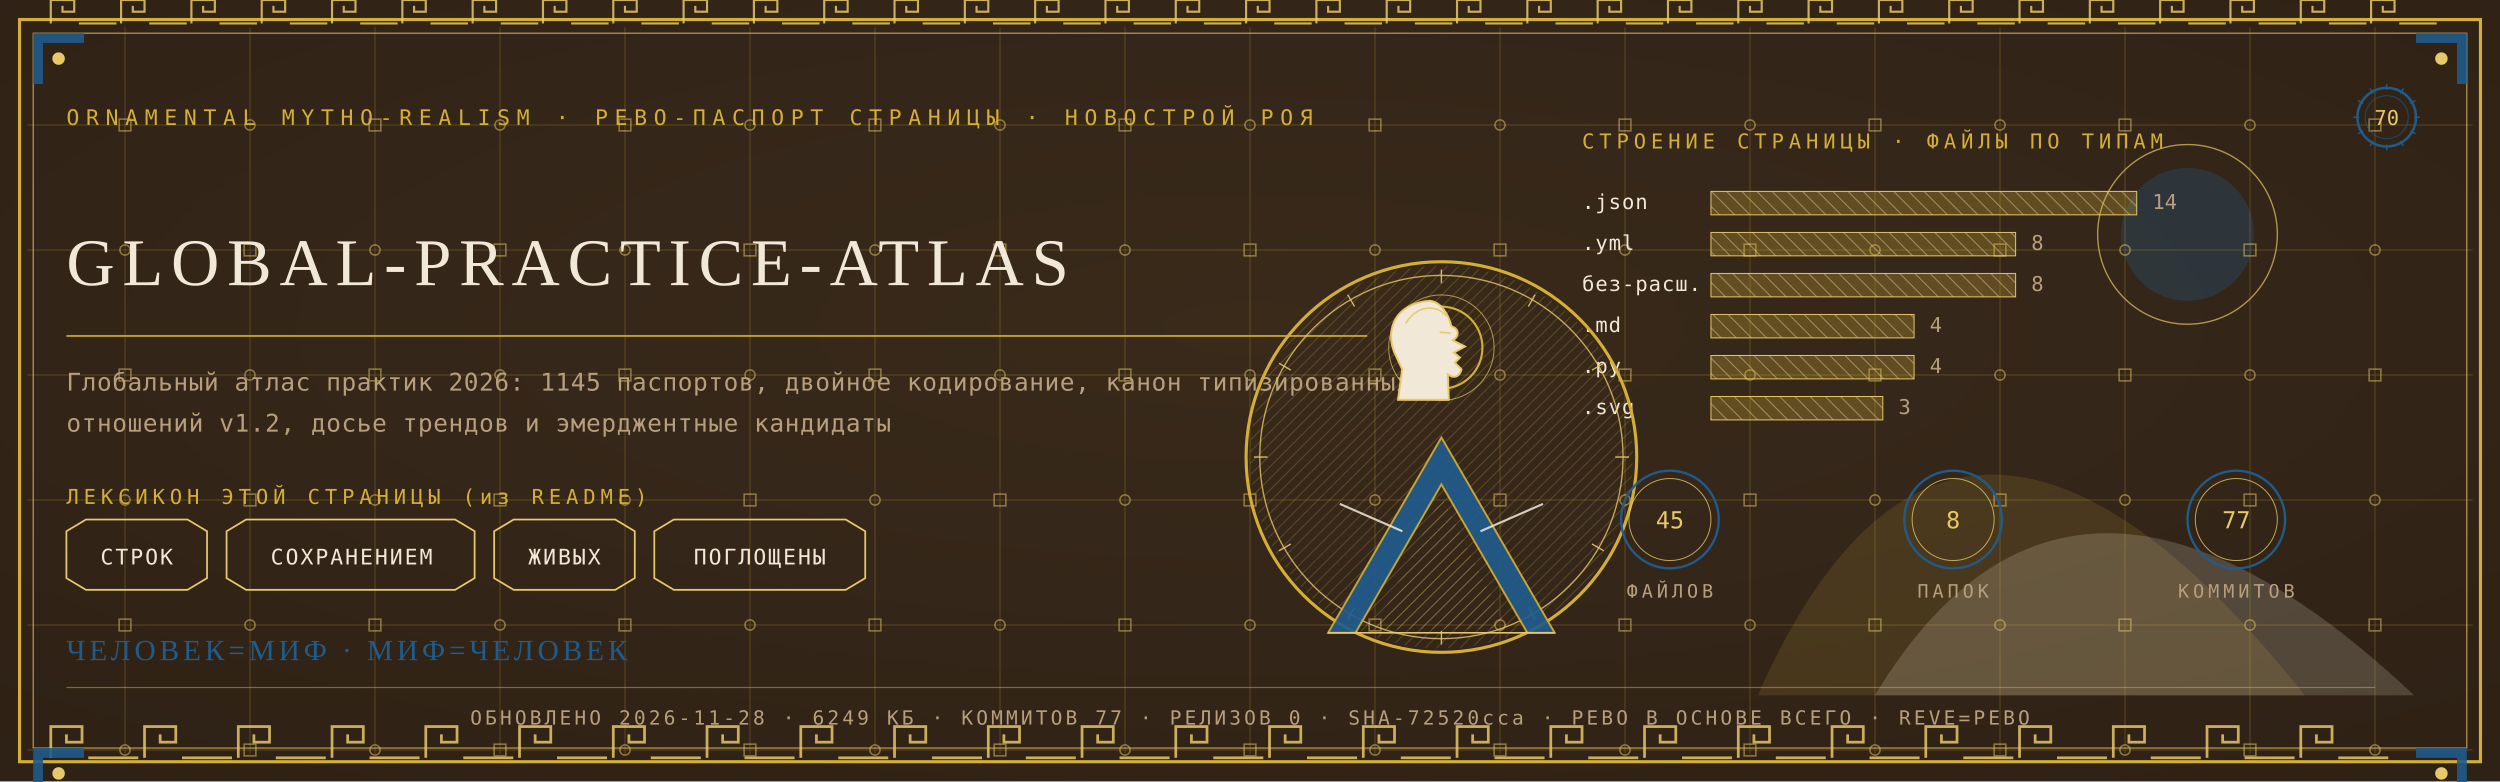
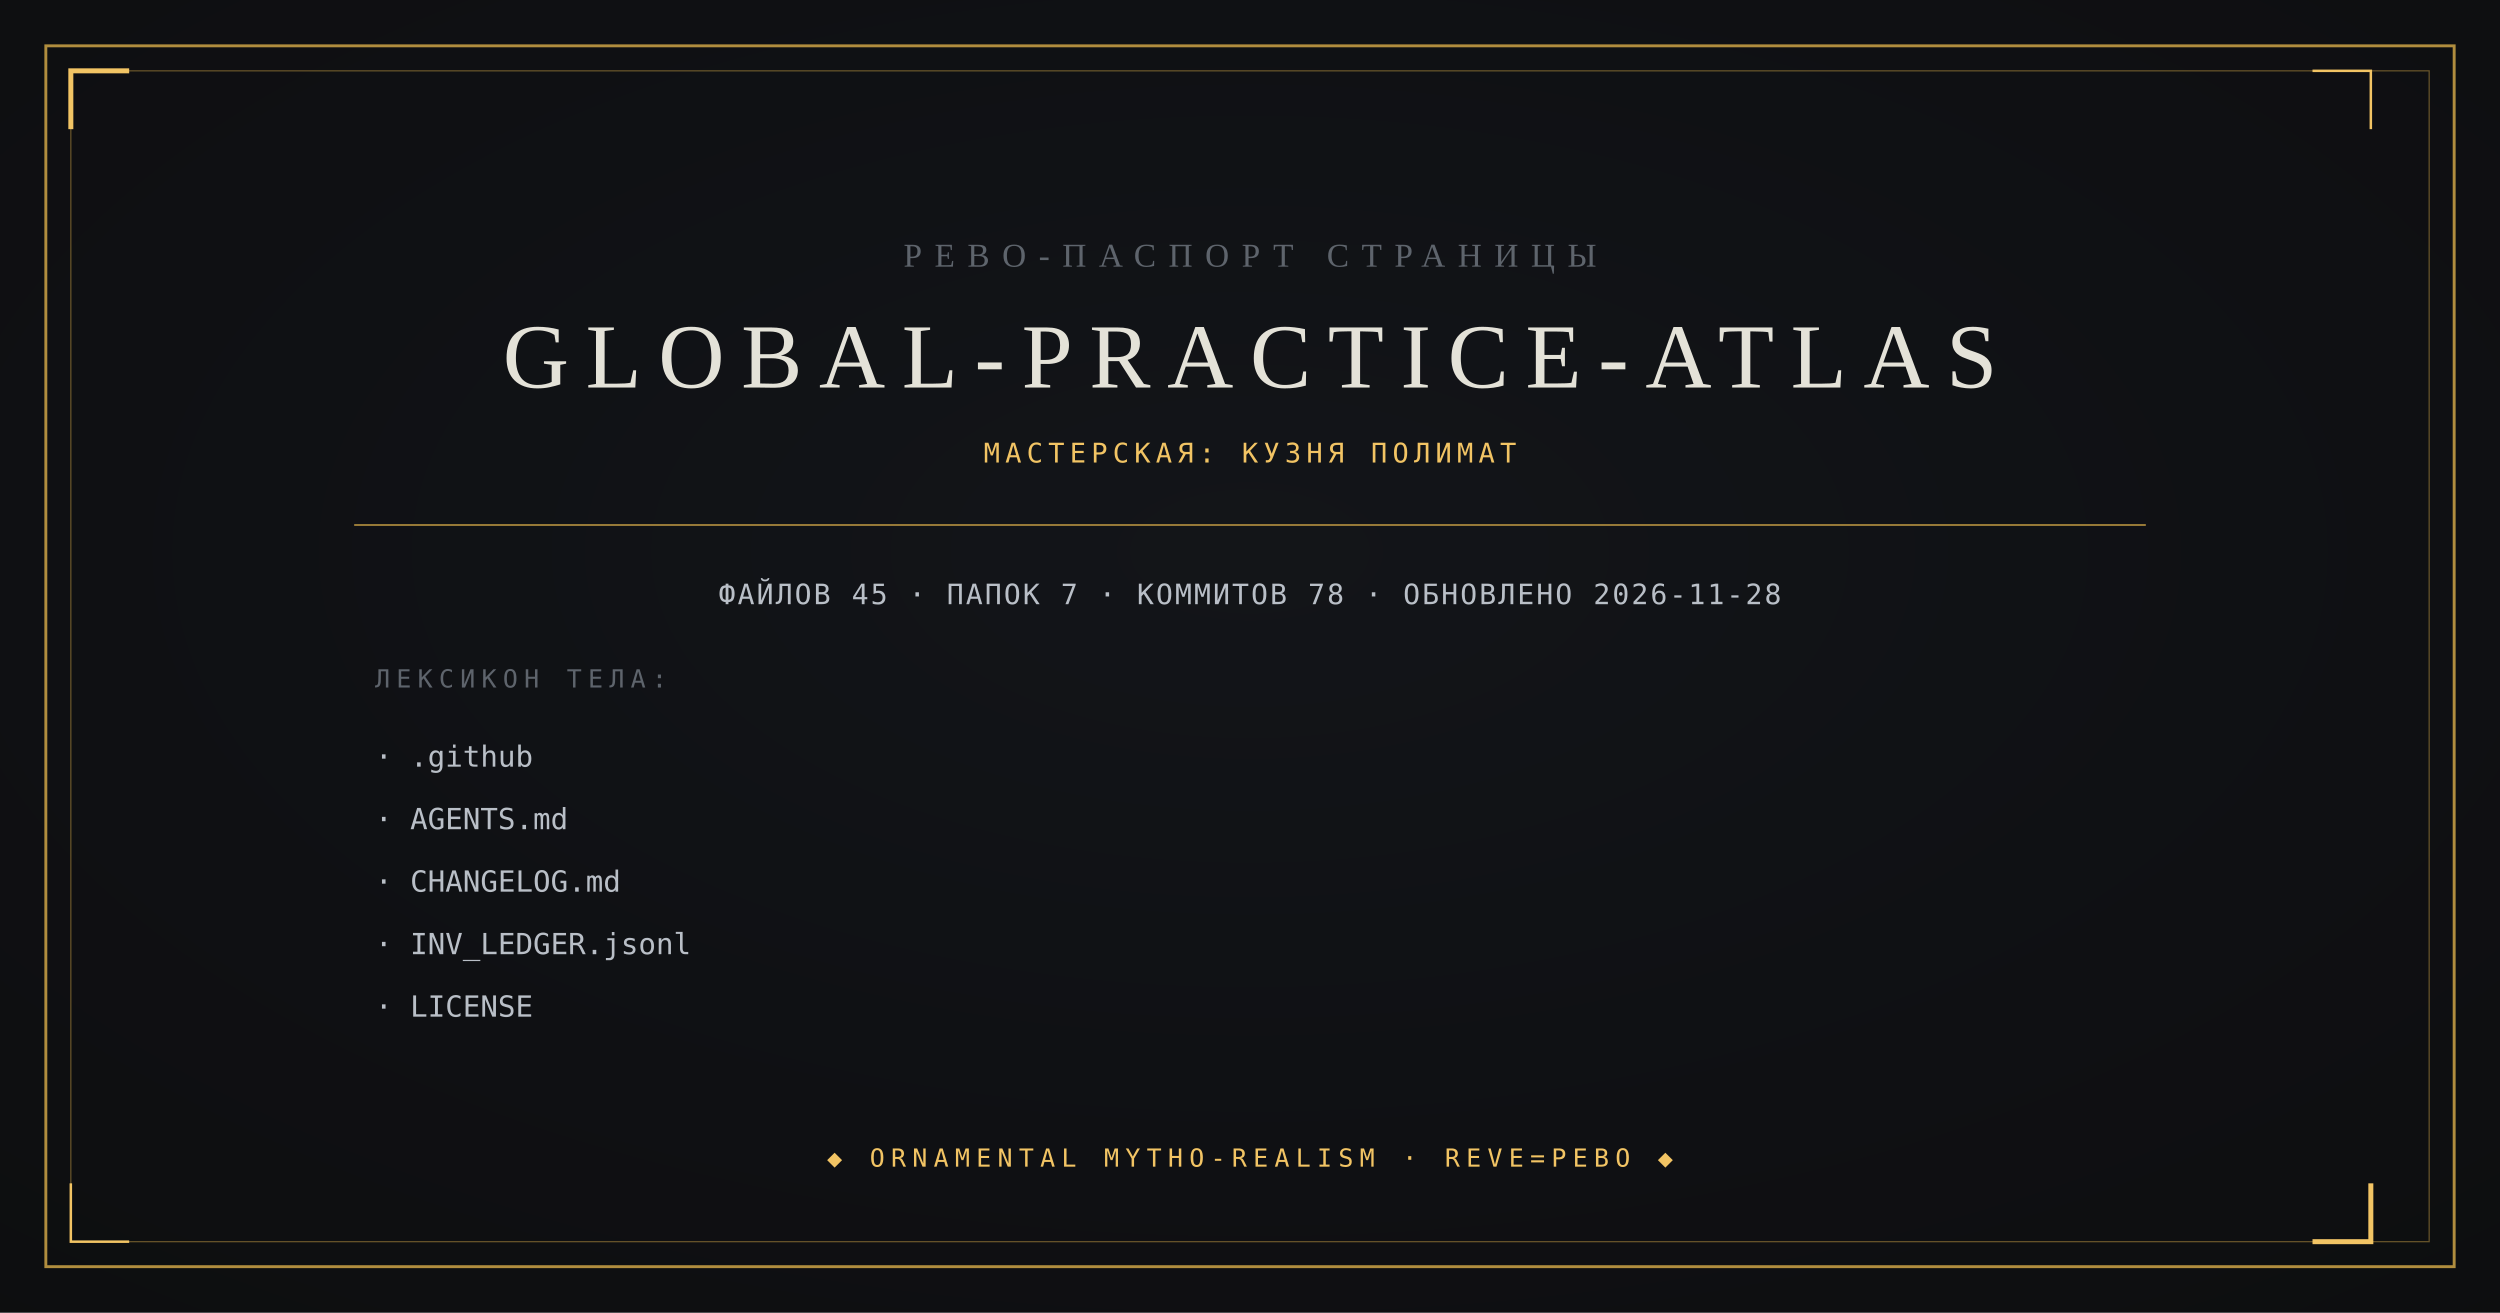
- <svg xmlns="http://www.w3.org/2000/svg" viewBox="0 0 1280 400" width="1280" height="400">
-   <defs>
-     <radialGradient id="rp70" cx="0.5" cy="0.42" r="1.1">
-       <stop offset="0" stop-color="#3A2A1B" />
-       <stop offset="1" stop-color="#2A1D12" />
-     </radialGradient>
-     <pattern id="hatchm" width="4.2" height="4.2" patternUnits="userSpaceOnUse" patternTransform="rotate(45)">
-       <rect width="4.2" height="4.2" fill="none" />
-       <line x1="0" y1="0" x2="0" y2="4.2" stroke="#E8C868" stroke-width="0.5" />
-     </pattern>
-     <pattern id="hatchv" width="5.5" height="5.5" patternUnits="userSpaceOnUse" patternTransform="rotate(-45)">
-       <rect width="5.5" height="5.5" fill="none" />
-       <line x1="0" y1="0" x2="0" y2="5.5" stroke="#F1E8D8" stroke-width="0.5" />
-     </pattern>
-   </defs>
-   <rect width="1280" height="400" fill="#2A1D12" />
-   <rect width="1280" height="400" fill="url(#rp70)" opacity="0.94" />
-   <path d="M 900 356 Q 1000 130 1180 356 Z" fill="#D4AF37" opacity="0.14" />
-   <path d="M 960 356 Q 1060 190 1236 356 Z" fill="#F1E8D8" opacity="0.18" />
-   <circle cx="1120" cy="120" r="34" fill="#1F5B8B" opacity="0.30" />
-   <circle cx="1120" cy="120" r="46" fill="none" stroke="#E8C868" stroke-width="0.7" opacity="0.7" />
-   <g stroke="#D4AF37" stroke-width="0.45" opacity="0.30">
-     <line x1="64" y1="14" x2="64" y2="386" />
-     <line x1="128" y1="14" x2="128" y2="386" />
-     <line x1="192" y1="14" x2="192" y2="386" />
-     <line x1="256" y1="14" x2="256" y2="386" />
-     <line x1="320" y1="14" x2="320" y2="386" />
-     <line x1="384" y1="14" x2="384" y2="386" />
-     <line x1="448" y1="14" x2="448" y2="386" />
-     <line x1="512" y1="14" x2="512" y2="386" />
-     <line x1="576" y1="14" x2="576" y2="386" />
-     <line x1="640" y1="14" x2="640" y2="386" />
-     <line x1="704" y1="14" x2="704" y2="386" />
-     <line x1="768" y1="14" x2="768" y2="386" />
-     <line x1="832" y1="14" x2="832" y2="386" />
-     <line x1="896" y1="14" x2="896" y2="386" />
-     <line x1="960" y1="14" x2="960" y2="386" />
-     <line x1="1024" y1="14" x2="1024" y2="386" />
-     <line x1="1088" y1="14" x2="1088" y2="386" />
-     <line x1="1152" y1="14" x2="1152" y2="386" />
-     <line x1="1216" y1="14" x2="1216" y2="386" />
-     <line x1="14" y1="64" x2="1266" y2="64" />
-     <line x1="14" y1="128" x2="1266" y2="128" />
-     <line x1="14" y1="192" x2="1266" y2="192" />
-     <line x1="14" y1="256" x2="1266" y2="256" />
-     <line x1="14" y1="320" x2="1266" y2="320" />
-     <line x1="14" y1="384" x2="1266" y2="384" />
-   </g>
-   <g fill="none" stroke="#E8C868" stroke-width="0.8" opacity="0.5">
-     <rect x="61" y="61" width="6" height="6" />
-     <circle cx="64" cy="128" r="2.6" />
-     <rect x="61" y="189" width="6" height="6" />
-     <circle cx="64" cy="256" r="2.6" />
-     <rect x="61" y="317" width="6" height="6" />
-     <circle cx="64" cy="384" r="2.6" />
-     <circle cx="128" cy="64" r="2.6" />
-     <rect x="125" y="125" width="6" height="6" />
-     <circle cx="128" cy="192" r="2.6" />
-     <rect x="125" y="253" width="6" height="6" />
-     <circle cx="128" cy="320" r="2.6" />
-     <rect x="125" y="381" width="6" height="6" />
-     <rect x="189" y="61" width="6" height="6" />
-     <circle cx="192" cy="128" r="2.6" />
-     <rect x="189" y="189" width="6" height="6" />
-     <circle cx="192" cy="256" r="2.6" />
-     <rect x="189" y="317" width="6" height="6" />
-     <circle cx="192" cy="384" r="2.6" />
-     <circle cx="256" cy="64" r="2.6" />
-     <rect x="253" y="125" width="6" height="6" />
-     <circle cx="256" cy="192" r="2.6" />
-     <rect x="253" y="253" width="6" height="6" />
-     <circle cx="256" cy="320" r="2.6" />
-     <rect x="253" y="381" width="6" height="6" />
-     <rect x="317" y="61" width="6" height="6" />
-     <circle cx="320" cy="128" r="2.6" />
-     <rect x="317" y="189" width="6" height="6" />
-     <circle cx="320" cy="256" r="2.6" />
-     <rect x="317" y="317" width="6" height="6" />
-     <circle cx="320" cy="384" r="2.6" />
-     <circle cx="384" cy="64" r="2.6" />
-     <rect x="381" y="125" width="6" height="6" />
-     <circle cx="384" cy="192" r="2.6" />
-     <rect x="381" y="253" width="6" height="6" />
-     <circle cx="384" cy="320" r="2.6" />
-     <rect x="381" y="381" width="6" height="6" />
-     <rect x="445" y="61" width="6" height="6" />
-     <circle cx="448" cy="128" r="2.6" />
-     <rect x="445" y="189" width="6" height="6" />
-     <circle cx="448" cy="256" r="2.6" />
-     <rect x="445" y="317" width="6" height="6" />
-     <circle cx="448" cy="384" r="2.6" />
-     <circle cx="512" cy="64" r="2.6" />
-     <rect x="509" y="125" width="6" height="6" />
-     <circle cx="512" cy="192" r="2.6" />
-     <rect x="509" y="253" width="6" height="6" />
-     <circle cx="512" cy="320" r="2.6" />
-     <rect x="509" y="381" width="6" height="6" />
-     <rect x="573" y="61" width="6" height="6" />
-     <circle cx="576" cy="128" r="2.6" />
-     <rect x="573" y="189" width="6" height="6" />
-     <circle cx="576" cy="256" r="2.6" />
-     <rect x="573" y="317" width="6" height="6" />
-     <circle cx="576" cy="384" r="2.6" />
-     <circle cx="640" cy="64" r="2.6" />
-     <rect x="637" y="125" width="6" height="6" />
-     <circle cx="640" cy="192" r="2.6" />
-     <rect x="637" y="253" width="6" height="6" />
-     <circle cx="640" cy="320" r="2.6" />
-     <rect x="637" y="381" width="6" height="6" />
-     <rect x="701" y="61" width="6" height="6" />
-     <circle cx="704" cy="128" r="2.6" />
-     <rect x="701" y="189" width="6" height="6" />
-     <circle cx="704" cy="256" r="2.6" />
-     <rect x="701" y="317" width="6" height="6" />
-     <circle cx="704" cy="384" r="2.6" />
-     <circle cx="768" cy="64" r="2.6" />
-     <rect x="765" y="125" width="6" height="6" />
-     <circle cx="768" cy="192" r="2.6" />
-     <rect x="765" y="253" width="6" height="6" />
-     <circle cx="768" cy="320" r="2.6" />
-     <rect x="765" y="381" width="6" height="6" />
-     <rect x="829" y="61" width="6" height="6" />
-     <circle cx="832" cy="128" r="2.6" />
-     <rect x="829" y="189" width="6" height="6" />
-     <circle cx="832" cy="256" r="2.6" />
-     <rect x="829" y="317" width="6" height="6" />
-     <circle cx="832" cy="384" r="2.6" />
-     <circle cx="896" cy="64" r="2.6" />
-     <rect x="893" y="125" width="6" height="6" />
-     <circle cx="896" cy="192" r="2.6" />
-     <rect x="893" y="253" width="6" height="6" />
-     <circle cx="896" cy="320" r="2.6" />
-     <rect x="893" y="381" width="6" height="6" />
-     <rect x="957" y="61" width="6" height="6" />
-     <circle cx="960" cy="128" r="2.6" />
-     <rect x="957" y="189" width="6" height="6" />
-     <circle cx="960" cy="256" r="2.6" />
-     <rect x="957" y="317" width="6" height="6" />
-     <circle cx="960" cy="384" r="2.6" />
-     <circle cx="1024" cy="64" r="2.6" />
-     <rect x="1021" y="125" width="6" height="6" />
-     <circle cx="1024" cy="192" r="2.6" />
-     <rect x="1021" y="253" width="6" height="6" />
-     <circle cx="1024" cy="320" r="2.6" />
-     <rect x="1021" y="381" width="6" height="6" />
-     <rect x="1085" y="61" width="6" height="6" />
-     <circle cx="1088" cy="128" r="2.6" />
-     <rect x="1085" y="189" width="6" height="6" />
-     <circle cx="1088" cy="256" r="2.6" />
-     <rect x="1085" y="317" width="6" height="6" />
-     <circle cx="1088" cy="384" r="2.6" />
-     <circle cx="1152" cy="64" r="2.6" />
-     <rect x="1149" y="125" width="6" height="6" />
-     <circle cx="1152" cy="192" r="2.6" />
-     <rect x="1149" y="253" width="6" height="6" />
-     <circle cx="1152" cy="320" r="2.6" />
-     <rect x="1149" y="381" width="6" height="6" />
-     <rect x="1213" y="61" width="6" height="6" />
-     <circle cx="1216" cy="128" r="2.6" />
-     <rect x="1213" y="189" width="6" height="6" />
-     <circle cx="1216" cy="256" r="2.6" />
-     <rect x="1213" y="317" width="6" height="6" />
-     <circle cx="1216" cy="384" r="2.6" />
-   </g>
-   <rect x="10" y="10" width="1260" height="380" fill="none" stroke="#D4AF37" stroke-width="1.6" />
-   <rect x="17" y="17" width="1246" height="366" fill="none" stroke="#E8C868" stroke-width="0.6" opacity="0.75" />
-   <g fill="none" stroke="#E8C868" stroke-width="1.4" opacity="0.85">
-     <path d="M 26 388 L 26 372 L 42 372 L 42 380.0 L 34.0 380.0 L 34.0 376.0" />
-     <line x1="45.2" y1="388" x2="70.8" y2="388" />
-     <path d="M 74 388 L 74 372 L 90 372 L 90 380.0 L 82.0 380.0 L 82.0 376.0" />
-     <line x1="93.2" y1="388" x2="118.8" y2="388" />
-     <path d="M 122 388 L 122 372 L 138 372 L 138 380.0 L 130.0 380.0 L 130.0 376.0" />
-     <line x1="141.2" y1="388" x2="166.8" y2="388" />
-     <path d="M 170 388 L 170 372 L 186 372 L 186 380.0 L 178.0 380.0 L 178.0 376.0" />
-     <line x1="189.2" y1="388" x2="214.8" y2="388" />
-     <path d="M 218 388 L 218 372 L 234 372 L 234 380.0 L 226.0 380.0 L 226.0 376.0" />
-     <line x1="237.2" y1="388" x2="262.8" y2="388" />
-     <path d="M 266 388 L 266 372 L 282 372 L 282 380.0 L 274.0 380.0 L 274.0 376.0" />
-     <line x1="285.2" y1="388" x2="310.8" y2="388" />
-     <path d="M 314 388 L 314 372 L 330 372 L 330 380.0 L 322.0 380.0 L 322.0 376.0" />
-     <line x1="333.2" y1="388" x2="358.8" y2="388" />
-     <path d="M 362 388 L 362 372 L 378 372 L 378 380.0 L 370.0 380.0 L 370.0 376.0" />
-     <line x1="381.2" y1="388" x2="406.8" y2="388" />
-     <path d="M 410 388 L 410 372 L 426 372 L 426 380.0 L 418.0 380.0 L 418.0 376.0" />
-     <line x1="429.2" y1="388" x2="454.8" y2="388" />
-     <path d="M 458 388 L 458 372 L 474 372 L 474 380.0 L 466.0 380.0 L 466.0 376.0" />
-     <line x1="477.2" y1="388" x2="502.8" y2="388" />
-     <path d="M 506 388 L 506 372 L 522 372 L 522 380.0 L 514.0 380.0 L 514.0 376.0" />
-     <line x1="525.2" y1="388" x2="550.8" y2="388" />
-     <path d="M 554 388 L 554 372 L 570 372 L 570 380.0 L 562.0 380.0 L 562.0 376.0" />
-     <line x1="573.2" y1="388" x2="598.8" y2="388" />
-     <path d="M 602 388 L 602 372 L 618 372 L 618 380.0 L 610.0 380.0 L 610.0 376.0" />
-     <line x1="621.2" y1="388" x2="646.8" y2="388" />
-     <path d="M 650 388 L 650 372 L 666 372 L 666 380.0 L 658.0 380.0 L 658.0 376.0" />
-     <line x1="669.2" y1="388" x2="694.8" y2="388" />
-     <path d="M 698 388 L 698 372 L 714 372 L 714 380.0 L 706.0 380.0 L 706.0 376.0" />
-     <line x1="717.2" y1="388" x2="742.8" y2="388" />
-     <path d="M 746 388 L 746 372 L 762 372 L 762 380.0 L 754.0 380.0 L 754.0 376.0" />
-     <line x1="765.2" y1="388" x2="790.8" y2="388" />
-     <path d="M 794 388 L 794 372 L 810 372 L 810 380.0 L 802.0 380.0 L 802.0 376.0" />
-     <line x1="813.2" y1="388" x2="838.8" y2="388" />
-     <path d="M 842 388 L 842 372 L 858 372 L 858 380.0 L 850.0 380.0 L 850.0 376.0" />
-     <line x1="861.2" y1="388" x2="886.8" y2="388" />
-     <path d="M 890 388 L 890 372 L 906 372 L 906 380.0 L 898.0 380.0 L 898.0 376.0" />
-     <line x1="909.2" y1="388" x2="934.8" y2="388" />
-     <path d="M 938 388 L 938 372 L 954 372 L 954 380.0 L 946.0 380.0 L 946.0 376.0" />
-     <line x1="957.2" y1="388" x2="982.8" y2="388" />
-     <path d="M 986 388 L 986 372 L 1002 372 L 1002 380.0 L 994.0 380.0 L 994.0 376.0" />
-     <line x1="1005.2" y1="388" x2="1030.8" y2="388" />
-     <path d="M 1034 388 L 1034 372 L 1050 372 L 1050 380.0 L 1042.0 380.0 L 1042.0 376.0" />
-     <line x1="1053.2" y1="388" x2="1078.8" y2="388" />
-     <path d="M 1082 388 L 1082 372 L 1098 372 L 1098 380.0 L 1090.0 380.0 L 1090.0 376.0" />
-     <line x1="1101.2" y1="388" x2="1126.8" y2="388" />
-     <path d="M 1130 388 L 1130 372 L 1146 372 L 1146 380.0 L 1138.0 380.0 L 1138.0 376.0" />
-     <line x1="1149.2" y1="388" x2="1174.8" y2="388" />
-     <path d="M 1178 388 L 1178 372 L 1194 372 L 1194 380.0 L 1186.0 380.0 L 1186.0 376.0" />
-     <line x1="1197.2" y1="388" x2="1222.8" y2="388" />
-   </g>
-   <g fill="none" stroke="#E8C868" stroke-width="1.1" opacity="0.85">
-     <path d="M 26 12 L 26 0 L 38 0 L 38 6.0 L 32.0 6.0 L 32.0 3.0" />
-     <line x1="40.4" y1="12" x2="59.6" y2="12" />
-     <path d="M 62 12 L 62 0 L 74 0 L 74 6.0 L 68.0 6.0 L 68.0 3.0" />
-     <line x1="76.4" y1="12" x2="95.6" y2="12" />
-     <path d="M 98 12 L 98 0 L 110 0 L 110 6.0 L 104.0 6.0 L 104.0 3.0" />
-     <line x1="112.4" y1="12" x2="131.6" y2="12" />
-     <path d="M 134 12 L 134 0 L 146 0 L 146 6.0 L 140.0 6.0 L 140.0 3.0" />
-     <line x1="148.4" y1="12" x2="167.6" y2="12" />
-     <path d="M 170 12 L 170 0 L 182 0 L 182 6.0 L 176.0 6.0 L 176.0 3.0" />
-     <line x1="184.4" y1="12" x2="203.6" y2="12" />
-     <path d="M 206 12 L 206 0 L 218 0 L 218 6.0 L 212.0 6.0 L 212.0 3.0" />
-     <line x1="220.4" y1="12" x2="239.6" y2="12" />
-     <path d="M 242 12 L 242 0 L 254 0 L 254 6.0 L 248.0 6.0 L 248.0 3.0" />
-     <line x1="256.4" y1="12" x2="275.6" y2="12" />
-     <path d="M 278 12 L 278 0 L 290 0 L 290 6.0 L 284.0 6.0 L 284.0 3.0" />
-     <line x1="292.4" y1="12" x2="311.6" y2="12" />
-     <path d="M 314 12 L 314 0 L 326 0 L 326 6.0 L 320.0 6.0 L 320.0 3.0" />
-     <line x1="328.4" y1="12" x2="347.6" y2="12" />
-     <path d="M 350 12 L 350 0 L 362 0 L 362 6.0 L 356.0 6.0 L 356.0 3.0" />
-     <line x1="364.4" y1="12" x2="383.6" y2="12" />
-     <path d="M 386 12 L 386 0 L 398 0 L 398 6.0 L 392.0 6.0 L 392.0 3.0" />
-     <line x1="400.4" y1="12" x2="419.6" y2="12" />
-     <path d="M 422 12 L 422 0 L 434 0 L 434 6.0 L 428.0 6.0 L 428.0 3.0" />
-     <line x1="436.4" y1="12" x2="455.6" y2="12" />
-     <path d="M 458 12 L 458 0 L 470 0 L 470 6.0 L 464.0 6.0 L 464.0 3.0" />
-     <line x1="472.4" y1="12" x2="491.6" y2="12" />
-     <path d="M 494 12 L 494 0 L 506 0 L 506 6.0 L 500.0 6.0 L 500.0 3.0" />
-     <line x1="508.4" y1="12" x2="527.6" y2="12" />
-     <path d="M 530 12 L 530 0 L 542 0 L 542 6.0 L 536.0 6.0 L 536.0 3.0" />
-     <line x1="544.4" y1="12" x2="563.6" y2="12" />
-     <path d="M 566 12 L 566 0 L 578 0 L 578 6.0 L 572.0 6.0 L 572.0 3.0" />
-     <line x1="580.4" y1="12" x2="599.6" y2="12" />
-     <path d="M 602 12 L 602 0 L 614 0 L 614 6.0 L 608.0 6.0 L 608.0 3.0" />
-     <line x1="616.4" y1="12" x2="635.6" y2="12" />
-     <path d="M 638 12 L 638 0 L 650 0 L 650 6.0 L 644.0 6.0 L 644.0 3.0" />
-     <line x1="652.4" y1="12" x2="671.6" y2="12" />
-     <path d="M 674 12 L 674 0 L 686 0 L 686 6.0 L 680.0 6.0 L 680.0 3.0" />
-     <line x1="688.4" y1="12" x2="707.6" y2="12" />
-     <path d="M 710 12 L 710 0 L 722 0 L 722 6.0 L 716.0 6.0 L 716.0 3.0" />
-     <line x1="724.4" y1="12" x2="743.6" y2="12" />
-     <path d="M 746 12 L 746 0 L 758 0 L 758 6.0 L 752.0 6.0 L 752.0 3.0" />
-     <line x1="760.4" y1="12" x2="779.6" y2="12" />
-     <path d="M 782 12 L 782 0 L 794 0 L 794 6.0 L 788.0 6.0 L 788.0 3.0" />
-     <line x1="796.4" y1="12" x2="815.6" y2="12" />
-     <path d="M 818 12 L 818 0 L 830 0 L 830 6.0 L 824.0 6.0 L 824.0 3.0" />
-     <line x1="832.4" y1="12" x2="851.6" y2="12" />
-     <path d="M 854 12 L 854 0 L 866 0 L 866 6.0 L 860.0 6.0 L 860.0 3.0" />
-     <line x1="868.4" y1="12" x2="887.6" y2="12" />
-     <path d="M 890 12 L 890 0 L 902 0 L 902 6.0 L 896.0 6.0 L 896.0 3.0" />
-     <line x1="904.4" y1="12" x2="923.6" y2="12" />
-     <path d="M 926 12 L 926 0 L 938 0 L 938 6.0 L 932.0 6.0 L 932.0 3.0" />
-     <line x1="940.4" y1="12" x2="959.6" y2="12" />
-     <path d="M 962 12 L 962 0 L 974 0 L 974 6.0 L 968.0 6.0 L 968.0 3.0" />
-     <line x1="976.4" y1="12" x2="995.6" y2="12" />
-     <path d="M 998 12 L 998 0 L 1010 0 L 1010 6.0 L 1004.0 6.0 L 1004.0 3.0" />
-     <line x1="1012.4" y1="12" x2="1031.6" y2="12" />
-     <path d="M 1034 12 L 1034 0 L 1046 0 L 1046 6.0 L 1040.0 6.0 L 1040.0 3.0" />
-     <line x1="1048.4" y1="12" x2="1067.6" y2="12" />
-     <path d="M 1070 12 L 1070 0 L 1082 0 L 1082 6.0 L 1076.0 6.0 L 1076.0 3.0" />
-     <line x1="1084.4" y1="12" x2="1103.6" y2="12" />
-     <path d="M 1106 12 L 1106 0 L 1118 0 L 1118 6.0 L 1112.0 6.0 L 1112.0 3.0" />
-     <line x1="1120.4" y1="12" x2="1139.6" y2="12" />
-     <path d="M 1142 12 L 1142 0 L 1154 0 L 1154 6.0 L 1148.0 6.0 L 1148.0 3.0" />
-     <line x1="1156.4" y1="12" x2="1175.6" y2="12" />
-     <path d="M 1178 12 L 1178 0 L 1190 0 L 1190 6.0 L 1184.0 6.0 L 1184.0 3.0" />
-     <line x1="1192.4" y1="12" x2="1211.6" y2="12" />
-     <path d="M 1214 12 L 1214 0 L 1226 0 L 1226 6.0 L 1220.0 6.0 L 1220.0 3.0" />
-     <line x1="1228.4" y1="12" x2="1247.6" y2="12" />
-   </g>
-   <g transform="translate(17,17) scale(1,1)">
-     <path d="M 0 0 L 26 0 L 26 5 L 5 5 L 5 26 L 0 26 Z" fill="#1F5B8B" opacity="0.9" />
-     <circle cx="13" cy="13" r="3.2" fill="#E8C868" />
-   </g>
-   <g transform="translate(1263,17) scale(-1,1)">
-     <path d="M 0 0 L 26 0 L 26 5 L 5 5 L 5 26 L 0 26 Z" fill="#1F5B8B" opacity="0.9" />
-     <circle cx="13" cy="13" r="3.2" fill="#E8C868" />
-   </g>
-   <g transform="translate(17,383) scale(1,1)">
-     <path d="M 0 0 L 26 0 L 26 5 L 5 5 L 5 26 L 0 26 Z" fill="#1F5B8B" opacity="0.9" />
-     <circle cx="13" cy="13" r="3.2" fill="#E8C868" />
-   </g>
-   <g transform="translate(1263,383) scale(-1,1)">
-     <path d="M 0 0 L 26 0 L 26 5 L 5 5 L 5 26 L 0 26 Z" fill="#1F5B8B" opacity="0.9" />
-     <circle cx="13" cy="13" r="3.2" fill="#E8C868" />
-   </g>
-   <text x="34" y="64" font-family="'Cascadia Mono', ui-monospace, Consolas, monospace" font-size="11" fill="#D4AF37" letter-spacing="3.4">ORNAMENTAL MYTHO-REALISM · РЕВО-ПАСПОРТ СТРАНИЦЫ · НОВОСТРОЙ РОЯ</text>
-   <g transform="translate(1222,60)">
-     <circle r="15" fill="none" stroke="#1F5B8B" stroke-width="1.3" />
-     <circle r="11" fill="none" stroke="#1F5B8B" stroke-width="0.55" opacity="0.6" />
-     <text y="4" text-anchor="middle" font-family="'Cascadia Mono', ui-monospace, Consolas, monospace" font-size="10.5" fill="#E8C868">70</text>
-     <g stroke="#1F5B8B" stroke-width="0.7">
-       <line x1="0" y1="-17" x2="0" y2="-14" transform="rotate(0)" />
-       <line x1="0" y1="-17" x2="0" y2="-14" transform="rotate(30)" />
-       <line x1="0" y1="-17" x2="0" y2="-14" transform="rotate(60)" />
-       <line x1="0" y1="-17" x2="0" y2="-14" transform="rotate(90)" />
-       <line x1="0" y1="-17" x2="0" y2="-14" transform="rotate(120)" />
-       <line x1="0" y1="-17" x2="0" y2="-14" transform="rotate(150)" />
-       <line x1="0" y1="-17" x2="0" y2="-14" transform="rotate(180)" />
-       <line x1="0" y1="-17" x2="0" y2="-14" transform="rotate(210)" />
-       <line x1="0" y1="-17" x2="0" y2="-14" transform="rotate(240)" />
-       <line x1="0" y1="-17" x2="0" y2="-14" transform="rotate(270)" />
-       <line x1="0" y1="-17" x2="0" y2="-14" transform="rotate(300)" />
-       <line x1="0" y1="-17" x2="0" y2="-14" transform="rotate(330)" />
-     </g>
-   </g>
-   <text x="34" y="146" font-family="Georgia, 'Times New Roman', serif" font-size="34.2" fill="#F1E8D8" letter-spacing="4">GLOBAL-PRACTICE-ATLAS</text>
-   <line x1="34" y1="172" x2="700" y2="172" stroke="#D4AF37" stroke-width="1" opacity="0.85" />
-   <text x="34" y="200" font-family="'Cascadia Mono', ui-monospace, Consolas, monospace" font-size="12.5" fill="#B79F7E" letter-spacing="0.3">Глобальный атлас практик 2026: 1145 паспортов, двойное кодирование, канон типизированных</text>
-   <text x="34" y="221" font-family="'Cascadia Mono', ui-monospace, Consolas, monospace" font-size="12.5" fill="#B79F7E" letter-spacing="0.3">отношений v1.2, досье трендов и эмерджентные кандидаты</text>
-   <text x="34" y="258" font-family="'Cascadia Mono', ui-monospace, Consolas, monospace" font-size="10.5" fill="#D4AF37" letter-spacing="2.5">ЛЕКСИКОН ЭТОЙ СТРАНИЦЫ (из README)</text>
-   <path d="M 34 272 L 44 266 L 96 266 L 106 272 L 106 296 L 96 302 L 44 302 L 34 296 Z" fill="none" stroke="#E8C868" stroke-width="0.9" />
-   <text x="70" y="289" text-anchor="middle" font-family="'Cascadia Mono', ui-monospace, Consolas, monospace" font-size="11" fill="#F1E8D8" letter-spacing="1">СТРОК</text>
-   <path d="M 116 272 L 126 266 L 233 266 L 243 272 L 243 296 L 233 302 L 126 302 L 116 296 Z" fill="none" stroke="#E8C868" stroke-width="0.9" />
-   <text x="180" y="289" text-anchor="middle" font-family="'Cascadia Mono', ui-monospace, Consolas, monospace" font-size="11" fill="#F1E8D8" letter-spacing="1">СОХРАНЕНИЕМ</text>
-   <path d="M 253 272 L 263 266 L 315 266 L 325 272 L 325 296 L 315 302 L 263 302 L 253 296 Z" fill="none" stroke="#E8C868" stroke-width="0.9" />
-   <text x="289" y="289" text-anchor="middle" font-family="'Cascadia Mono', ui-monospace, Consolas, monospace" font-size="11" fill="#F1E8D8" letter-spacing="1">ЖИВЫХ</text>
-   <path d="M 335 272 L 345 266 L 433 266 L 443 272 L 443 296 L 433 302 L 345 302 L 335 296 Z" fill="none" stroke="#E8C868" stroke-width="0.9" />
-   <text x="389" y="289" text-anchor="middle" font-family="'Cascadia Mono', ui-monospace, Consolas, monospace" font-size="11" fill="#F1E8D8" letter-spacing="1">ПОГЛОЩЕНЫ</text>
-   <text x="810" y="76" font-family="'Cascadia Mono', ui-monospace, Consolas, monospace" font-size="10.5" fill="#D4AF37" letter-spacing="2.5">СТРОЕНИЕ СТРАНИЦЫ · ФАЙЛЫ ПО ТИПАМ</text>
-   <text x="810" y="107" font-family="'Cascadia Mono', ui-monospace, Consolas, monospace" font-size="10.5" fill="#F1E8D8" letter-spacing="0.5">.json</text>
-   <rect x="876" y="98" width="218" height="12" fill="url(#hatchv)" opacity="0.9" />
-   <rect x="876" y="98" width="218" height="12" fill="#D4AF37" opacity="0.28" />
-   <rect x="876" y="98" width="218" height="12" fill="none" stroke="#E8C868" stroke-width="0.5" />
-   <text x="1102" y="107" font-family="'Cascadia Mono', ui-monospace, Consolas, monospace" font-size="10.5" fill="#B79F7E">14</text>
-   <text x="810" y="128" font-family="'Cascadia Mono', ui-monospace, Consolas, monospace" font-size="10.5" fill="#F1E8D8" letter-spacing="0.5">.yml</text>
-   <rect x="876" y="119" width="156" height="12" fill="url(#hatchv)" opacity="0.9" />
-   <rect x="876" y="119" width="156" height="12" fill="#D4AF37" opacity="0.28" />
-   <rect x="876" y="119" width="156" height="12" fill="none" stroke="#E8C868" stroke-width="0.5" />
-   <text x="1040" y="128" font-family="'Cascadia Mono', ui-monospace, Consolas, monospace" font-size="10.5" fill="#B79F7E">8</text>
-   <text x="810" y="149" font-family="'Cascadia Mono', ui-monospace, Consolas, monospace" font-size="10.5" fill="#F1E8D8" letter-spacing="0.5">без-расш.</text>
-   <rect x="876" y="140" width="156" height="12" fill="url(#hatchv)" opacity="0.9" />
-   <rect x="876" y="140" width="156" height="12" fill="#D4AF37" opacity="0.28" />
-   <rect x="876" y="140" width="156" height="12" fill="none" stroke="#E8C868" stroke-width="0.5" />
-   <text x="1040" y="149" font-family="'Cascadia Mono', ui-monospace, Consolas, monospace" font-size="10.5" fill="#B79F7E">8</text>
-   <text x="810" y="170" font-family="'Cascadia Mono', ui-monospace, Consolas, monospace" font-size="10.5" fill="#F1E8D8" letter-spacing="0.5">.md</text>
-   <rect x="876" y="161" width="104" height="12" fill="url(#hatchv)" opacity="0.9" />
-   <rect x="876" y="161" width="104" height="12" fill="#D4AF37" opacity="0.28" />
-   <rect x="876" y="161" width="104" height="12" fill="none" stroke="#E8C868" stroke-width="0.5" />
-   <text x="988" y="170" font-family="'Cascadia Mono', ui-monospace, Consolas, monospace" font-size="10.5" fill="#B79F7E">4</text>
-   <text x="810" y="191" font-family="'Cascadia Mono', ui-monospace, Consolas, monospace" font-size="10.5" fill="#F1E8D8" letter-spacing="0.5">.py</text>
-   <rect x="876" y="182" width="104" height="12" fill="url(#hatchv)" opacity="0.9" />
-   <rect x="876" y="182" width="104" height="12" fill="#D4AF37" opacity="0.28" />
-   <rect x="876" y="182" width="104" height="12" fill="none" stroke="#E8C868" stroke-width="0.5" />
-   <text x="988" y="191" font-family="'Cascadia Mono', ui-monospace, Consolas, monospace" font-size="10.5" fill="#B79F7E">4</text>
-   <text x="810" y="212" font-family="'Cascadia Mono', ui-monospace, Consolas, monospace" font-size="10.5" fill="#F1E8D8" letter-spacing="0.5">.svg</text>
-   <rect x="876" y="203" width="88" height="12" fill="url(#hatchv)" opacity="0.9" />
-   <rect x="876" y="203" width="88" height="12" fill="#D4AF37" opacity="0.28" />
-   <rect x="876" y="203" width="88" height="12" fill="none" stroke="#E8C868" stroke-width="0.5" />
-   <text x="972" y="212" font-family="'Cascadia Mono', ui-monospace, Consolas, monospace" font-size="10.5" fill="#B79F7E">3</text>
-   <g transform="translate(738,234)">
-     <circle r="100" fill="none" stroke="#D4AF37" stroke-width="1.6" />
-     <circle r="93" fill="none" stroke="#E8C868" stroke-width="0.7" opacity="0.8" />
-     <circle r="98" fill="url(#hatchm)" opacity="0.4" />
-     <g stroke="#E8C868" stroke-width="0.7" opacity="0.9">
-       <line x1="0" y1="-96" x2="0" y2="-89" transform="rotate(0)" />
-       <line x1="0" y1="-96" x2="0" y2="-89" transform="rotate(30)" />
-       <line x1="0" y1="-96" x2="0" y2="-89" transform="rotate(60)" />
-       <line x1="0" y1="-96" x2="0" y2="-89" transform="rotate(90)" />
-       <line x1="0" y1="-96" x2="0" y2="-89" transform="rotate(120)" />
-       <line x1="0" y1="-96" x2="0" y2="-89" transform="rotate(150)" />
-       <line x1="0" y1="-96" x2="0" y2="-89" transform="rotate(180)" />
-       <line x1="0" y1="-96" x2="0" y2="-89" transform="rotate(210)" />
-       <line x1="0" y1="-96" x2="0" y2="-89" transform="rotate(240)" />
-       <line x1="0" y1="-96" x2="0" y2="-89" transform="rotate(270)" />
-       <line x1="0" y1="-96" x2="0" y2="-89" transform="rotate(300)" />
-       <line x1="0" y1="-96" x2="0" y2="-89" transform="rotate(330)" />
-     </g>
-     <circle cy="-56" r="21" fill="none" stroke="#D4AF37" stroke-width="1.1" />
-     <circle cy="-56" r="27" fill="none" stroke="#E8C868" stroke-width="0.5" opacity="0.7" />
-     <path d="M -6.0 -80.0 C -23.5 -78.7 -28.7 -65.7 -24.3 -54.0 L -20.1 -44.9 L -22.2 -29.3 L 3.8 -29.3 L 3.3 -42.3 C 6.9 -39.7 9.5 -41.5 10.3 -44.9 L 6.9 -48.3 L 9.5 -50.9 L 6.4 -53.5 L 12.1 -56.6 L 5.9 -59.7 C 9.5 -62.3 9.0 -65.7 5.1 -67.0 C 3.8 -72.7 -0.1 -79.5 -6.0 -80.0 Z" fill="#F1E8D8" stroke="#E8C868" stroke-width="1.0" />
-     <g fill="none" stroke="#E8C868" stroke-width="0.8" opacity="0.95">
-       <path d="M -18.3 -68.3 C -13.1 -77.4 -2.7 -78.7 2.5 -72.2" />
-       <path d="M -0.9 -63.9 L 4.8 -63.4" />
-     </g>
-     <path d="M -58.0 90.0 L 0 -10.0 L 58.0 90.0 L 44.0 90.0 L 0 14.0 L -44.0 90.0 Z" fill="#1F5B8B" opacity="0.92" stroke="#D4AF37" stroke-width="1.0" />
-     <path d="M -34.0 88.0 L 0 20.0 L 34.0 88.0" fill="url(#hatchm)" opacity="0.5" stroke="none" />
-     <path d="M -58.0 90.0 L 58.0 90.0" fill="none" stroke="#E8C868" stroke-width="0.8" />
-     <path d="M -52.0 24.0 L -20.0 38.0" fill="none" stroke="#F1E8D8" stroke-width="1.1" opacity="0.85" />
-     <path d="M 52.0 24.0 L 20.0 38.0" fill="none" stroke="#F1E8D8" stroke-width="1.1" opacity="0.85" />
-   </g>
-   <g transform="translate(855,266)">
-     <circle r="25" fill="none" stroke="#1F5B8B" stroke-width="1.2" />
-     <circle r="21" fill="none" stroke="#E8C868" stroke-width="0.5" opacity="0.8" />
-     <text y="4.5" text-anchor="middle" font-family="'Cascadia Mono', ui-monospace, Consolas, monospace" font-size="12" fill="#E8C868">45</text>
-     <text y="40" text-anchor="middle" font-family="'Cascadia Mono', ui-monospace, Consolas, monospace" font-size="9.5" fill="#B79F7E" letter-spacing="2">ФАЙЛОВ</text>
-   </g>
-   <g transform="translate(1000,266)">
-     <circle r="25" fill="none" stroke="#1F5B8B" stroke-width="1.2" />
-     <circle r="21" fill="none" stroke="#E8C868" stroke-width="0.5" opacity="0.8" />
-     <text y="4.5" text-anchor="middle" font-family="'Cascadia Mono', ui-monospace, Consolas, monospace" font-size="12" fill="#E8C868">8</text>
-     <text y="40" text-anchor="middle" font-family="'Cascadia Mono', ui-monospace, Consolas, monospace" font-size="9.5" fill="#B79F7E" letter-spacing="2">ПАПОК</text>
-   </g>
-   <g transform="translate(1145,266)">
-     <circle r="25" fill="none" stroke="#1F5B8B" stroke-width="1.2" />
-     <circle r="21" fill="none" stroke="#E8C868" stroke-width="0.5" opacity="0.8" />
-     <text y="4.5" text-anchor="middle" font-family="'Cascadia Mono', ui-monospace, Consolas, monospace" font-size="12" fill="#E8C868">77</text>
-     <text y="40" text-anchor="middle" font-family="'Cascadia Mono', ui-monospace, Consolas, monospace" font-size="9.5" fill="#B79F7E" letter-spacing="2">КОММИТОВ</text>
-   </g>
-   <text x="34" y="338" font-family="Georgia, 'Times New Roman', serif" font-size="15" fill="#1F5B8B" letter-spacing="2">ЧЕЛОВЕК=МИФ · МИФ=ЧЕЛОВЕК</text>
-   <line x1="34" y1="352" x2="1216" y2="352" stroke="#D4AF37" stroke-width="0.6" opacity="0.5" />
-   <text x="640" y="371" text-anchor="middle" font-family="'Cascadia Mono', ui-monospace, Consolas, monospace" font-size="10" fill="#B79F7E" letter-spacing="1.6">ОБНОВЛЕНО 2026-11-28 · 6249 КБ · КОММИТОВ 77 · РЕЛИЗОВ 0 · SHA-72520cca · РЕВО В ОСНОВЕ ВСЕГО · REVE=РЕВО</text>
+ <svg xmlns="http://www.w3.org/2000/svg" viewBox="0 0 1200 630" width="1200" height="630">
+   <rect width="1200" height="630" fill="#0B0C0E" />
+   <radialGradient id="v" cx="0.5" cy="0.42" r="0.95">
+     <stop offset="0" stop-color="#14161A" />
+     <stop offset="1" stop-color="#0B0C0E" />
+   </radialGradient>
+   <rect width="1200" height="630" fill="url(#v)" opacity="0.9" />
+   <rect x="22" y="22" width="1156" height="586" fill="none" stroke="#B08D3E" stroke-width="1.4" />
+   <rect x="34" y="34" width="1132" height="562" fill="none" stroke="#B08D3E" stroke-width="0.6" opacity="0.55" />
+   <path d="M 34 62 L 34 34 L 62 34" fill="none" stroke="#F2C464" stroke-width="2.4" />
+   <path d="M 1138 568 L 1138 596 L 1110 596" fill="none" stroke="#F2C464" stroke-width="2.4" />
+   <path d="M 1138 62 L 1138 34 L 1110 34" fill="none" stroke="#F2C464" stroke-width="1.2" />
+   <path d="M 62 596 L 34 596 L 34 568" fill="none" stroke="#F2C464" stroke-width="1.2" />
+   <text x="600" y="128" text-anchor="middle" font-family="Georgia, 'Times New Roman', serif" font-size="16" fill="#5E646C" letter-spacing="6">РЕВО-ПАСПОРТ СТРАНИЦЫ</text>
+   <text x="600" y="186" text-anchor="middle" font-family="Georgia, 'Times New Roman', serif" font-size="44" fill="#E4E2D8" letter-spacing="8">GLOBAL-PRACTICE-ATLAS</text>
+   <text x="600" y="222" text-anchor="middle" font-family="ui-monospace, Consolas, monospace" font-size="13" fill="#F2C464" letter-spacing="2.5">МАСТЕРСКАЯ: КУЗНЯ ПОЛИМАТ</text>
+   <line x1="170" y1="252" x2="1030" y2="252" stroke="#B08D3E" stroke-width="0.8" />
+   <text x="600" y="290" text-anchor="middle" font-family="ui-monospace, Consolas, monospace" font-size="13.5" fill="#B9BFC7" letter-spacing="1">ФАЙЛОВ 45 · ПАПОК 7 · КОММИТОВ 78 · ОБНОВЛЕНО 2026-11-28</text>
+   <text x="180" y="330" font-family="ui-monospace, Consolas, monospace" font-size="12" fill="#5E646C" letter-spacing="3">ЛЕКСИКОН ТЕЛА:</text>
+   <text x="180" y="368" font-family="ui-monospace, Consolas, monospace" font-size="14" fill="#B9BFC7">· .github</text>
+   <text x="180" y="398" font-family="ui-monospace, Consolas, monospace" font-size="14" fill="#B9BFC7">· AGENTS.md</text>
+   <text x="180" y="428" font-family="ui-monospace, Consolas, monospace" font-size="14" fill="#B9BFC7">· CHANGELOG.md</text>
+   <text x="180" y="458" font-family="ui-monospace, Consolas, monospace" font-size="14" fill="#B9BFC7">· INV_LEDGER.jsonl</text>
+   <text x="180" y="488" font-family="ui-monospace, Consolas, monospace" font-size="14" fill="#B9BFC7">· LICENSE</text>
+   <text x="600" y="560" text-anchor="middle" font-family="ui-monospace, Consolas, monospace" font-size="12" fill="#F2C464" letter-spacing="3">◆ ORNAMENTAL MYTHO-REALISM · REVE=РЕВО ◆</text>
</svg>
